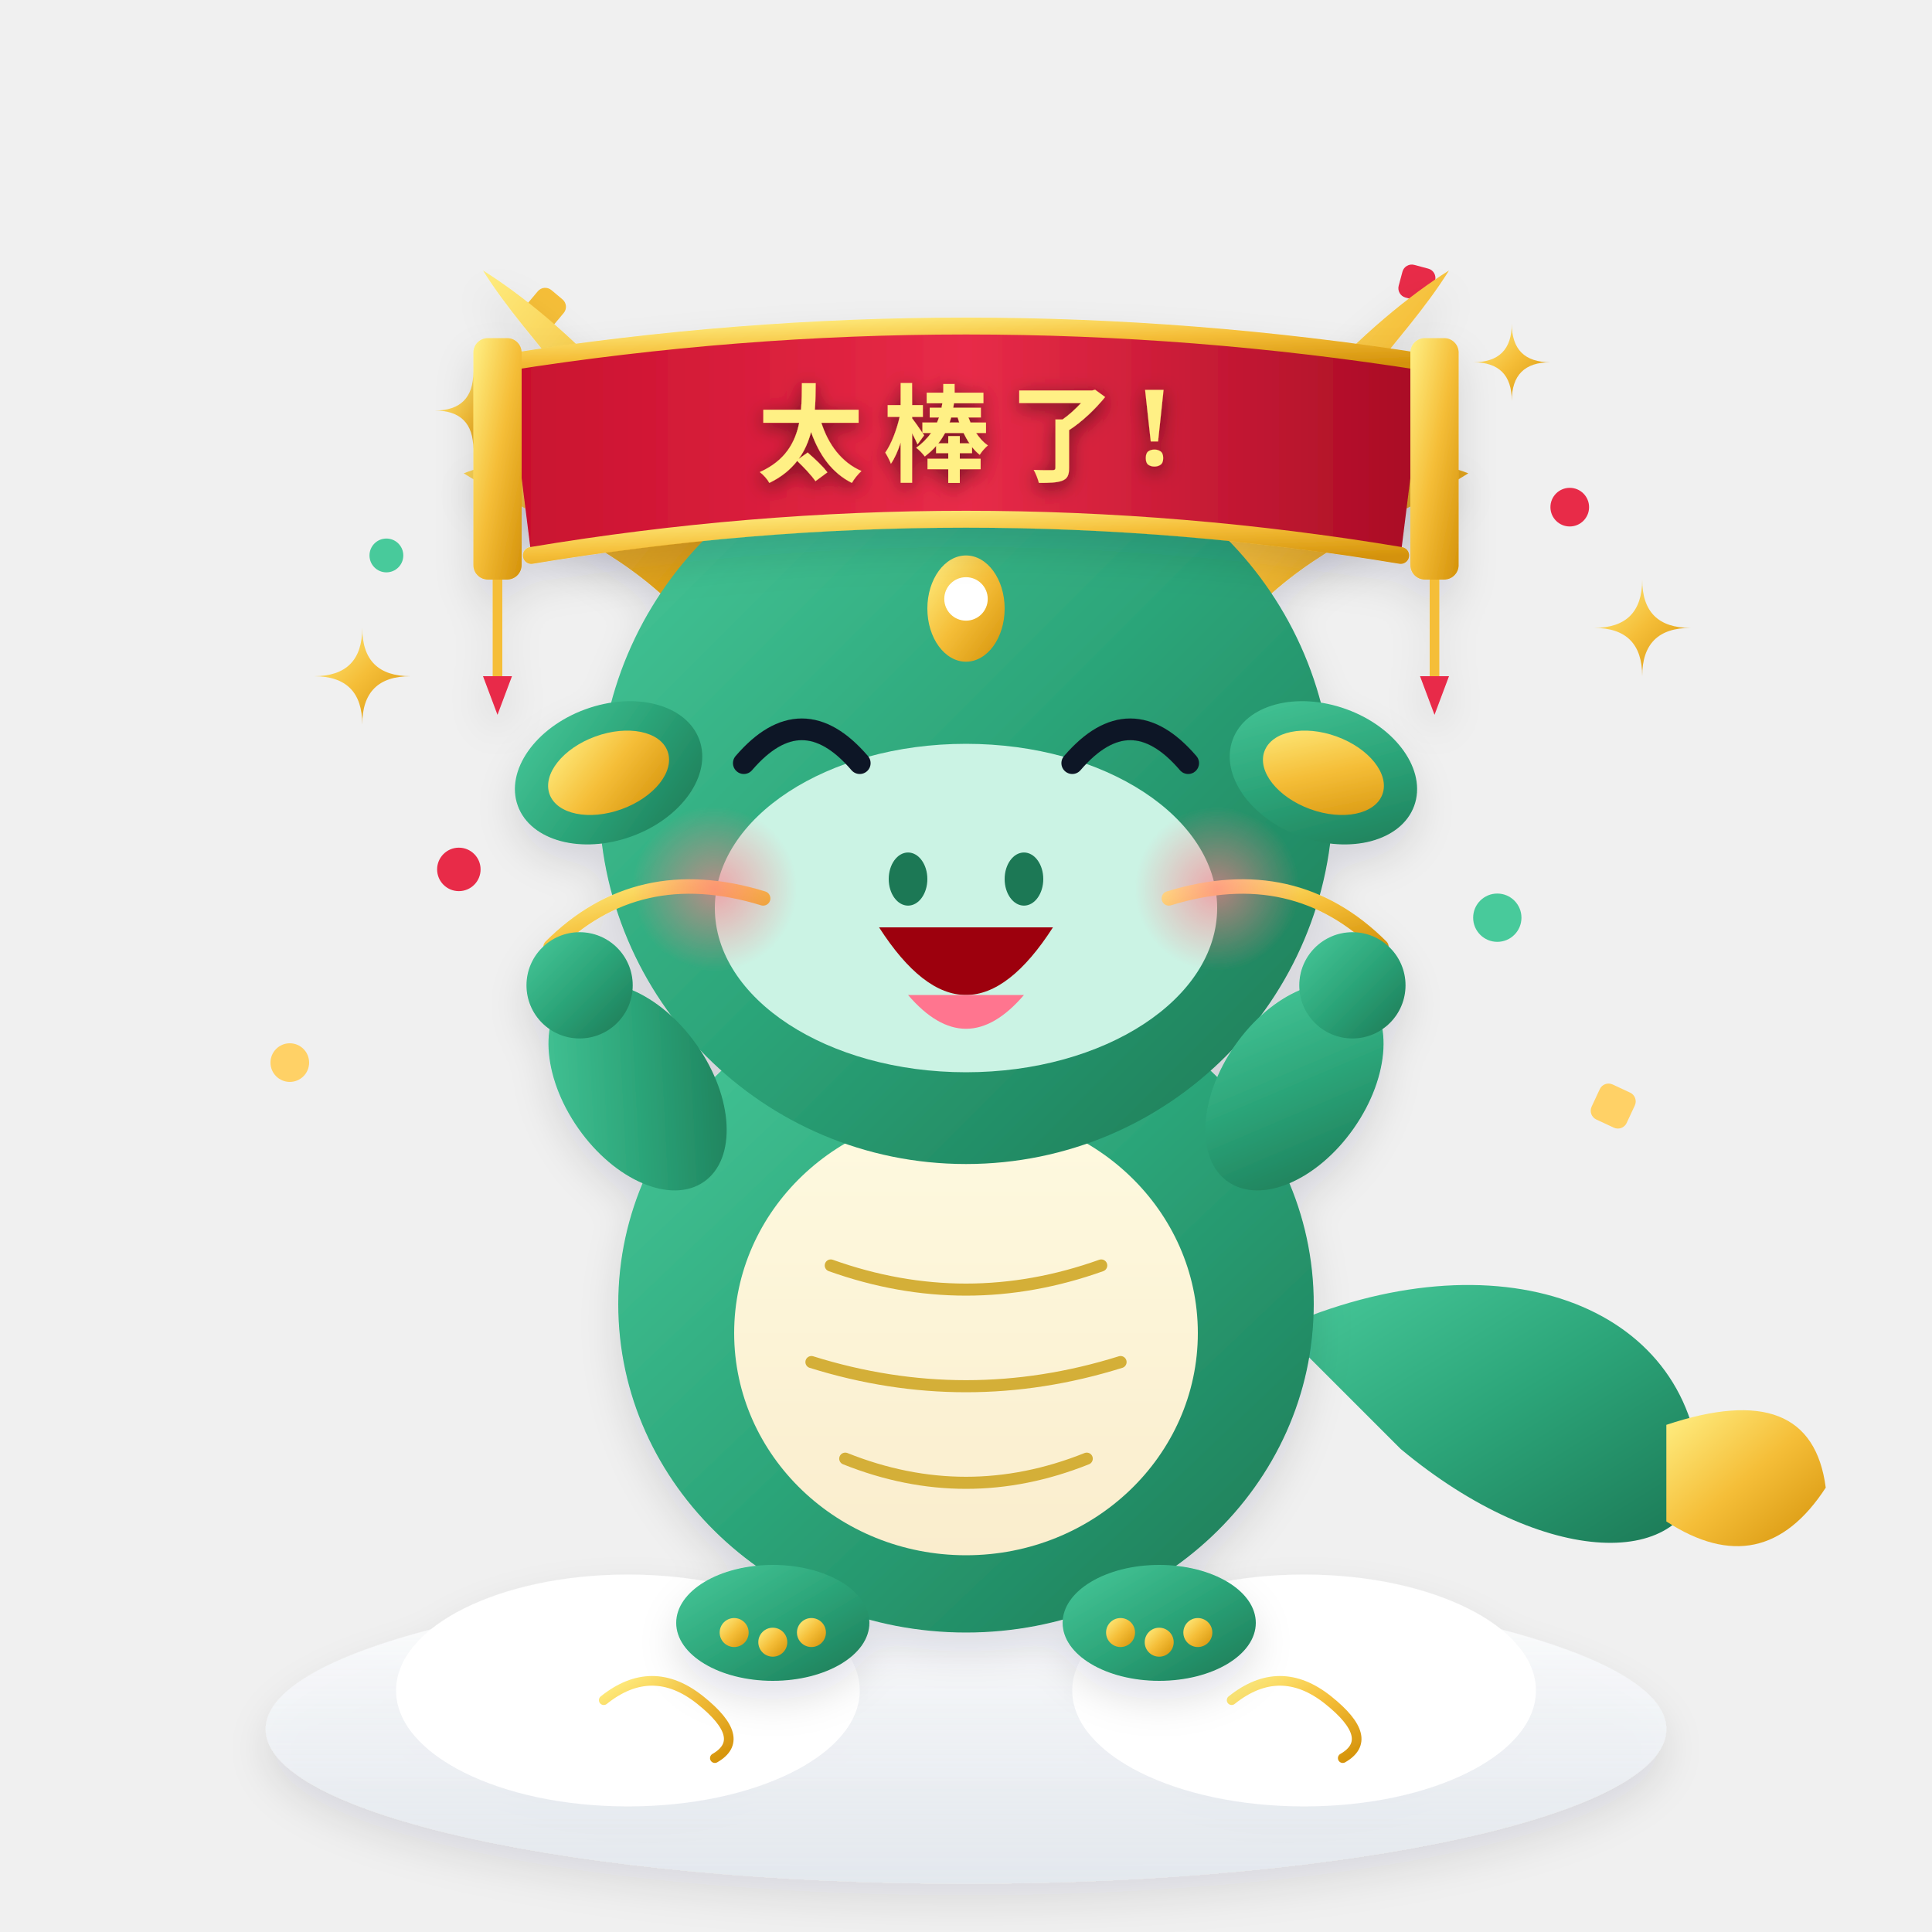
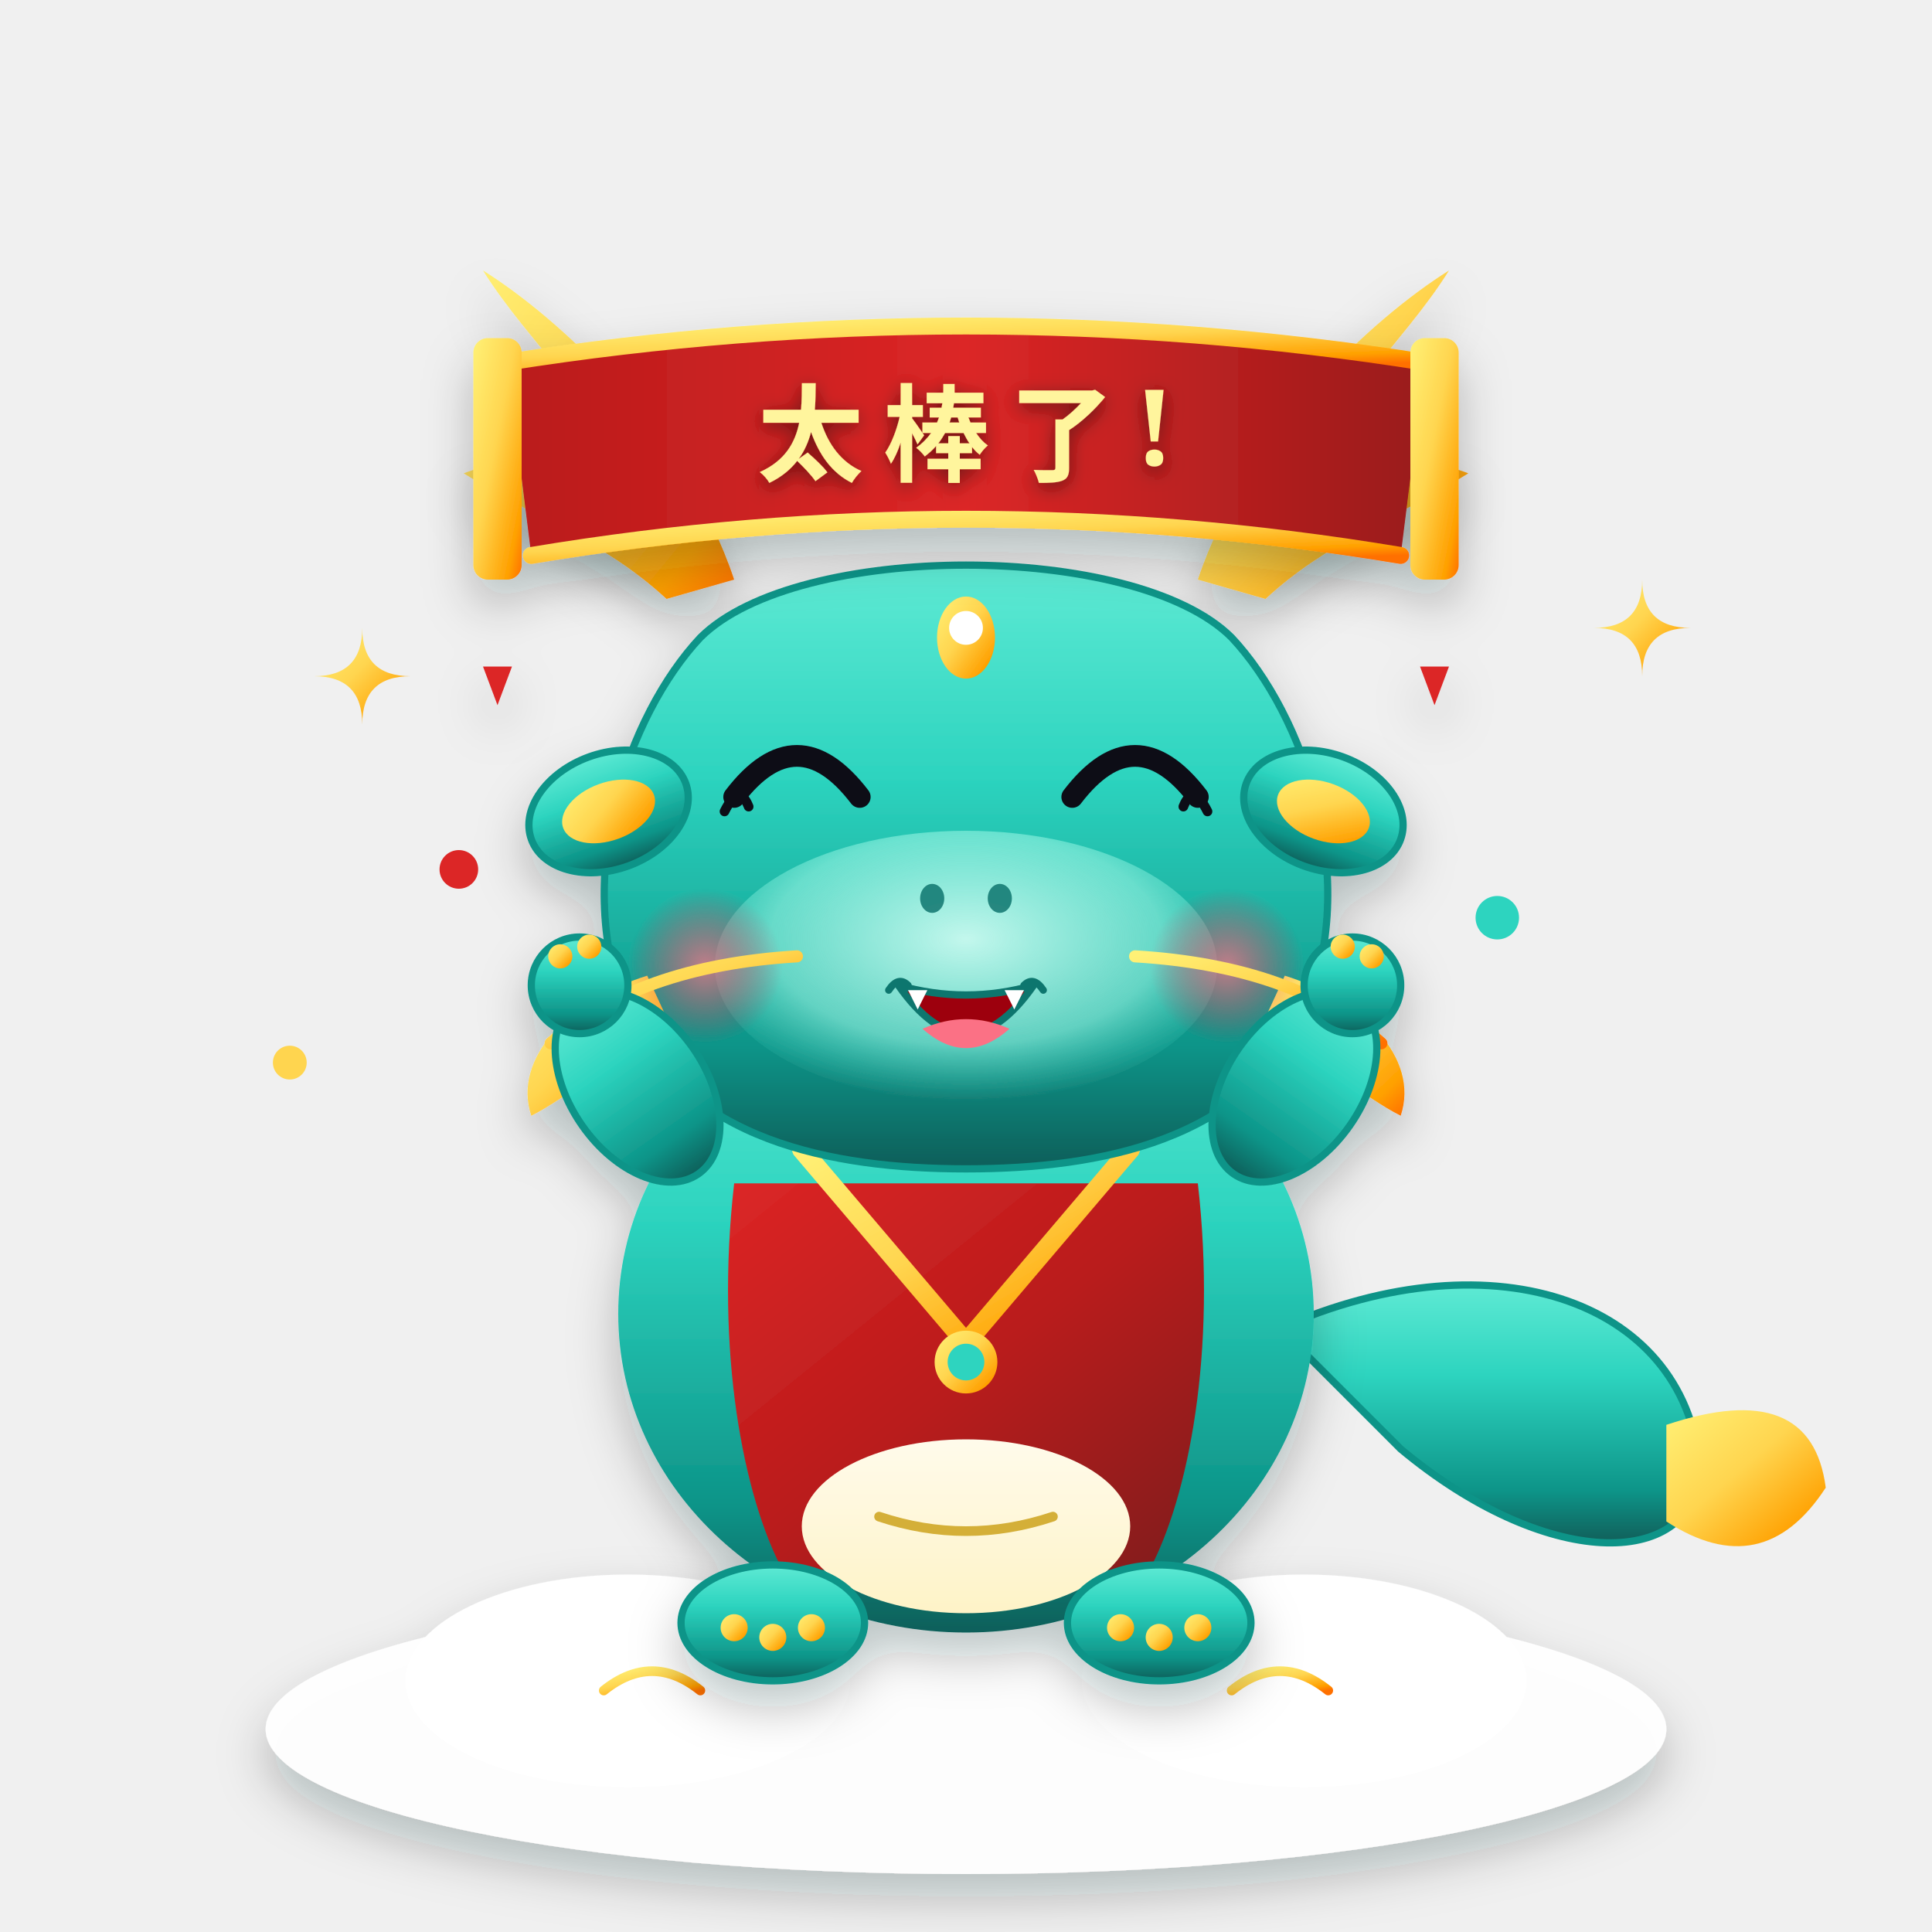
<svg xmlns="http://www.w3.org/2000/svg" viewBox="0 0 400 400" width="100%" height="100%">
  <defs>
-     <linearGradient id="cheerJadeGrad" x1="0%" y1="0%" x2="100%" y2="100%">
-       <stop offset="0%" stop-color="#48ca9b" />
-       <stop offset="50%" stop-color="#2ca579" />
-       <stop offset="100%" stop-color="#1b7855" />
+     <linearGradient id="cheerSkin" x1="0%" y1="0%" x2="0%" y2="100%">
+       <stop offset="0%" stop-color="#5eead4" />
+       <stop offset="35%" stop-color="#2dd4bf" />
+       <stop offset="80%" stop-color="#0d9488" />
+       <stop offset="100%" stop-color="#115e59" />
    </linearGradient>
-     <linearGradient id="cheerGoldGrad" x1="0%" y1="0%" x2="100%" y2="100%">
-       <stop offset="0%" stop-color="#fff085" />
-       <stop offset="50%" stop-color="#f5be38" />
-       <stop offset="100%" stop-color="#d4920a" />
+     <linearGradient id="cheerVest" x1="0%" y1="0%" x2="100%" y2="100%">
+       <stop offset="0%" stop-color="#dc2626" />
+       <stop offset="50%" stop-color="#b91c1c" />
+       <stop offset="100%" stop-color="#7f1d1d" />
    </linearGradient>
-     <linearGradient id="cheerBellyGrad" x1="0%" y1="0%" x2="0%" y2="100%">
-       <stop offset="0%" stop-color="#fefae0" />
-       <stop offset="100%" stop-color="#faedcd" />
+     <linearGradient id="cheerGold" x1="0%" y1="0%" x2="100%" y2="100%">
+       <stop offset="0%" stop-color="#fff176" />
+       <stop offset="45%" stop-color="#ffd54f" />
+       <stop offset="85%" stop-color="#ffa000" />
+       <stop offset="100%" stop-color="#ff6f00" />
    </linearGradient>
-     <linearGradient id="bannerRedGrad" x1="0%" y1="0%" x2="100%" y2="0%">
-       <stop offset="0%" stop-color="#c8102e" />
-       <stop offset="50%" stop-color="#e82b48" />
-       <stop offset="100%" stop-color="#a80b24" />
+     <linearGradient id="cheerBelly" x1="0%" y1="0%" x2="0%" y2="100%">
+       <stop offset="0%" stop-color="#fffbeb" />
+       <stop offset="100%" stop-color="#fef3c7" />
    </linearGradient>
-     <linearGradient id="cheerCloudGrad" x1="0%" y1="0%" x2="0%" y2="100%">
-       <stop offset="0%" stop-color="#ffffff" stop-opacity="0.95" />
-       <stop offset="100%" stop-color="#e2e8f0" stop-opacity="0.75" />
+     <radialGradient id="cheerMuzzle" cx="50%" cy="40%" r="60%">
+       <stop offset="0%" stop-color="#ccfbf1" stop-opacity="0.95" />
+       <stop offset="65%" stop-color="#99f6e4" stop-opacity="0.6" />
+       <stop offset="100%" stop-color="#5eead4" stop-opacity="0" />
+     </radialGradient>
+     <radialGradient id="cheerBlush" cx="50%" cy="50%" r="50%">
+       <stop offset="0%" stop-color="#fb7185" stop-opacity="0.75" />
+       <stop offset="60%" stop-color="#f43f5e" stop-opacity="0.3" />
+       <stop offset="100%" stop-color="#e11d48" stop-opacity="0" />
+     </radialGradient>
+     <linearGradient id="bannerRed" x1="0%" y1="0%" x2="100%" y2="0%">
+       <stop offset="0%" stop-color="#b91c1c" />
+       <stop offset="50%" stop-color="#dc2626" />
+       <stop offset="100%" stop-color="#991b1b" />
    </linearGradient>
-     <radialGradient id="cheerBlush" cx="50%" cy="50%" r="50%">
-       <stop offset="0%" stop-color="#ff7b89" stop-opacity="0.65" />
-       <stop offset="100%" stop-color="#ff7b89" stop-opacity="0" />
-     </radialGradient>
-     <filter id="cheerShadow" x="-20%" y="-20%" width="140%" height="140%">
-       <feDropShadow dx="0" dy="4" stdDeviation="4" flood-color="#0f172a" flood-opacity="0.12" />
+     <filter id="softDrop" x="-20%" y="-20%" width="140%" height="140%">
+       <feDropShadow dx="0" dy="5" stdDeviation="5" flood-color="#0f172a" flood-opacity="0.25" />
    </filter>
  </defs>
  <style>
    .cheer-jump {
-       animation: dragonCheerJump 2.4s ease-in-out infinite;
-       transform-origin: 200px 300px;
+       animation: dragonJump 2.4s ease-in-out infinite;
+       transform-origin: 200px 310px;
    }
    .banner-wave {
-       animation: bannerWave 2.4s ease-in-out infinite;
-       transform-origin: 200px 90px;
+       animation: bannerFloat 2.4s ease-in-out infinite;
+       transform-origin: 200px 85px;
    }
    .tail-wag {
      animation: tailCheerWag 1.8s ease-in-out infinite;
-       transform-origin: 270px 290px;
+       transform-origin: 265px 290px;
    }
-     .confetti-pop-1 {
-       animation: popSparkle 2s ease-in-out infinite alternate;
-     }
-     .confetti-pop-2 {
-       animation: popSparkle 2s ease-in-out infinite alternate 1s;
+     .confetti-pop {
+       animation: sparklePop 2s ease-in-out infinite alternate;
    }

-     @keyframes dragonCheerJump {
-       0%, 100% {
-         transform: translateY(0) scale(1);
-       }
-       40% {
-         transform: translateY(-16px) scale(1.03);
-       }
-       70% {
-         transform: translateY(-6px) scale(1.01);
-       }
+     @keyframes dragonJump {
+       0%, 100% { transform: translateY(0) scale(1); }
+       40% { transform: translateY(-15px) scale(1.02); }
+       70% { transform: translateY(-5px) scale(1.01); }
    }
-     @keyframes bannerWave {
-       0%, 100% {
-         transform: rotate(0deg);
-       }
-       50% {
-         transform: rotate(2deg) translateY(-2px);
-       }
+     @keyframes bannerFloat {
+       0%, 100% { transform: rotate(0deg); }
+       50% { transform: rotate(2deg) translateY(-2px); }
    }
    @keyframes tailCheerWag {
-       0%, 100% {
-         transform: rotate(-4deg);
-       }
-       50% {
-         transform: rotate(10deg);
-       }
+       0%, 100% { transform: rotate(-4deg); }
+       50% { transform: rotate(10deg); }
    }
-     @keyframes popSparkle {
-       0% {
-         opacity: 0.35;
-         transform: scale(0.85);
-       }
-       100% {
-         opacity: 1;
-         transform: scale(1.18);
-       }
+     @keyframes sparklePop {
+       0% { opacity: 0.35; transform: scale(0.85); }
+       100% { opacity: 1; transform: scale(1.15); }
    }
  </style>
-   <g filter="url(#cheerShadow)">
-     <ellipse cx="200" cy="358" rx="145" ry="32" fill="url(#cheerCloudGrad)" />
-     <ellipse cx="130" cy="350" rx="48" ry="24" fill="#ffffff" />
-     <ellipse cx="270" cy="350" rx="48" ry="24" fill="#ffffff" />
-     <path d="M 125 352 Q 135 344 145 352 Q 155 360 148 364" fill="none" stroke="url(#cheerGoldGrad)" stroke-width="2" stroke-linecap="round" />
-     <path d="M 255 352 Q 265 344 275 352 Q 285 360 278 364" fill="none" stroke="url(#cheerGoldGrad)" stroke-width="2" stroke-linecap="round" />
+   <g filter="url(#softDrop)">
+     <ellipse cx="200" cy="358" rx="145" ry="30" fill="#ffffff" opacity="0.95" />
+     <ellipse cx="130" cy="348" rx="46" ry="22" fill="#ffffff" />
+     <ellipse cx="270" cy="348" rx="46" ry="22" fill="#ffffff" />
+     <path d="M 125 350 Q 135 342 145 350" fill="none" stroke="url(#cheerGold)" stroke-width="2" stroke-linecap="round" />
+     <path d="M 255 350 Q 265 342 275 350" fill="none" stroke="url(#cheerGold)" stroke-width="2" stroke-linecap="round" />
  </g>
-   <g class="confetti-pop-1">
-     <path d="M 65 140 Q 75 140 75 130 Q 75 140 85 140 Q 75 140 75 150 Q 75 140 65 140 Z" fill="url(#cheerGoldGrad)" />
-     <path d="M 330 130 Q 340 130 340 120 Q 340 130 350 130 Q 340 130 340 140 Q 340 130 330 130 Z" fill="url(#cheerGoldGrad)" />
-     <circle cx="95" cy="180" r="4.5" fill="#e82b48" />
-     <circle cx="310" cy="190" r="5" fill="#48ca9b" />
-     <circle cx="60" cy="220" r="4" fill="#ffd166" />
-     <rect x="330" y="225" width="8" height="8" rx="2" fill="#ffd166" transform="rotate(25 334 229)" />
-   </g>
-   <g class="confetti-pop-2">
-     <path d="M 90 85 Q 98 85 98 77 Q 98 85 106 85 Q 98 85 98 93 Q 98 85 90 85 Z" fill="url(#cheerGoldGrad)" />
-     <path d="M 305 75 Q 313 75 313 67 Q 313 75 321 75 Q 313 75 313 83 Q 313 75 305 75 Z" fill="url(#cheerGoldGrad)" />
-     <circle cx="80" cy="115" r="3.5" fill="#48ca9b" />
-     <circle cx="325" cy="105" r="4" fill="#e82b48" />
-     <rect x="110" y="60" width="7" height="7" rx="2" fill="#f5be38" transform="rotate(40 113 63)" />
-     <rect x="290" y="55" width="7" height="7" rx="2" fill="#e82b48" transform="rotate(15 293 58)" />
+   <g class="confetti-pop">
+     <path d="M 65 140 Q 75 140 75 130 Q 75 140 85 140 Q 75 140 75 150 Q 75 140 65 140 Z" fill="url(#cheerGold)" />
+     <path d="M 330 130 Q 340 130 340 120 Q 340 130 350 130 Q 340 130 340 140 Q 340 130 330 130 Z" fill="url(#cheerGold)" />
+     <circle cx="95" cy="180" r="4" fill="#dc2626" />
+     <circle cx="310" cy="190" r="4.5" fill="#2dd4bf" />
+     <circle cx="60" cy="220" r="3.5" fill="#ffd54f" />
  </g>
  <g class="tail-wag">
-     <path d="M 265 275 C 310 255, 350 270, 352 305 C 350 325, 320 325, 290 300 Z" fill="url(#cheerJadeGrad)" />
-     <path d="M 345 295 Q 375 285 378 308 Q 365 328 345 315 Z" fill="url(#cheerGoldGrad)" />
+     <path d="M 265 275 C 310 255, 350 270, 352 305 C 350 325, 320 325, 290 300 Z" fill="url(#cheerSkin)" stroke="#0d9488" stroke-width="1.5" />
+     <path d="M 345 295 Q 375 285 378 308 Q 365 328 345 315 Z" fill="url(#cheerGold)" />
  </g>
-   <g class="cheer-jump" filter="url(#cheerShadow)">
-     <ellipse cx="200" cy="270" rx="72" ry="68" fill="url(#cheerJadeGrad)" />
-     <ellipse cx="200" cy="276" rx="48" ry="46" fill="url(#cheerBellyGrad)" />
-     <path d="M 172 262 Q 200 272 228 262" fill="none" stroke="#d4af37" stroke-width="2.5" stroke-linecap="round" />
-     <path d="M 168 282 Q 200 292 232 282" fill="none" stroke="#d4af37" stroke-width="2.5" stroke-linecap="round" />
-     <path d="M 175 302 Q 200 312 225 302" fill="none" stroke="#d4af37" stroke-width="2.5" stroke-linecap="round" />
-     <polygon points="196,100 204,100 200,85" fill="url(#cheerGoldGrad)" />
-     <polygon points="196,118 204,118 200,104" fill="url(#cheerGoldGrad)" />
-     <ellipse cx="160" cy="336" rx="20" ry="12" fill="url(#cheerJadeGrad)" />
-     <ellipse cx="240" cy="336" rx="20" ry="12" fill="url(#cheerJadeGrad)" />
-     <circle cx="152" cy="338" r="3" fill="url(#cheerGoldGrad)" />
-     <circle cx="160" cy="340" r="3" fill="url(#cheerGoldGrad)" />
-     <circle cx="168" cy="338" r="3" fill="url(#cheerGoldGrad)" />
-     <circle cx="232" cy="338" r="3" fill="url(#cheerGoldGrad)" />
-     <circle cx="240" cy="340" r="3" fill="url(#cheerGoldGrad)" />
-     <circle cx="248" cy="338" r="3" fill="url(#cheerGoldGrad)" />
-     <path d="M 152 120 C 142 90, 116 66, 100 56 C 110 72, 124 82, 132 106 C 118 96, 106 94, 96 98 C 112 108, 125 112, 138 124 Z" fill="url(#cheerGoldGrad)" />
-     <path d="M 248 120 C 258 90, 284 66, 300 56 C 290 72, 276 82, 268 106 C 282 96, 294 94, 304 98 C 288 108, 275 112, 262 124 Z" fill="url(#cheerGoldGrad)" />
-     <circle cx="200" cy="165" r="76" fill="url(#cheerJadeGrad)" />
-     <ellipse cx="126" cy="160" rx="20" ry="14" fill="url(#cheerJadeGrad)" transform="rotate(-20 126 160)" />
-     <ellipse cx="126" cy="160" rx="13" ry="8" fill="url(#cheerGoldGrad)" transform="rotate(-20 126 160)" />
-     <ellipse cx="274" cy="160" rx="20" ry="14" fill="url(#cheerJadeGrad)" transform="rotate(20 274 160)" />
-     <ellipse cx="274" cy="160" rx="13" ry="8" fill="url(#cheerGoldGrad)" transform="rotate(20 274 160)" />
-     <ellipse cx="200" cy="126" rx="8" ry="11" fill="url(#cheerGoldGrad)" />
-     <circle cx="200" cy="124" r="4.5" fill="#ffffff" />
-     <ellipse cx="200" cy="188" rx="52" ry="34" fill="#cbf3e4" />
-     <ellipse cx="188" cy="182" rx="4" ry="5.5" fill="#1b7855" />
-     <ellipse cx="212" cy="182" rx="4" ry="5.5" fill="#1b7855" />
-     <path d="M 182 192 Q 200 220 218 192 Z" fill="#9d0208" />
-     <path d="M 188 206 Q 200 220 212 206 Z" fill="#ff758f" />
-     <path d="M 158 186 Q 132 178 114 196" fill="none" stroke="url(#cheerGoldGrad)" stroke-width="3" stroke-linecap="round" />
-     <path d="M 242 186 Q 268 178 286 196" fill="none" stroke="url(#cheerGoldGrad)" stroke-width="3" stroke-linecap="round" />
-     <circle cx="148" cy="184" r="17" fill="url(#cheerBlush)" />
-     <circle cx="252" cy="184" r="17" fill="url(#cheerBlush)" />
-     <path d="M 154 158 Q 166 144 178 158" fill="none" stroke="#111827" stroke-width="4.5" stroke-linecap="round" />
-     <path d="M 222 158 Q 234 144 246 158" fill="none" stroke="#111827" stroke-width="4.5" stroke-linecap="round" />
-     <ellipse cx="132" cy="225" rx="15" ry="24" fill="url(#cheerJadeGrad)" transform="rotate(-35 132 225)" />
-     <circle cx="120" cy="204" r="11" fill="url(#cheerJadeGrad)" />
-     <ellipse cx="268" cy="225" rx="15" ry="24" fill="url(#cheerJadeGrad)" transform="rotate(35 268 225)" />
-     <circle cx="280" cy="204" r="11" fill="url(#cheerJadeGrad)" />
+   <g class="cheer-jump" filter="url(#softDrop)">
+     <ellipse cx="200" cy="272" rx="72" ry="66" fill="url(#cheerSkin)" />
+     <path d="M 152 245 C 148 280, 154 310, 162 325 L 238 325 C 246 310, 252 280, 248 245 Z" fill="url(#cheerVest)" />
+     <path d="M 166 238 L 200 278 L 234 238" fill="none" stroke="url(#cheerGold)" stroke-width="4" stroke-linecap="round" stroke-linejoin="round" />
+     <circle cx="200" cy="282" r="6.5" fill="url(#cheerGold)" />
+     <circle cx="200" cy="282" r="3.8" fill="#2dd4bf" />
+     <ellipse cx="200" cy="316" rx="34" ry="18" fill="url(#cheerBelly)" />
+     <path d="M 182 314 Q 200 320 218 314" fill="none" stroke="#d4af37" stroke-width="2" stroke-linecap="round" />
+     <ellipse cx="160" cy="336" rx="19" ry="12" fill="url(#cheerSkin)" stroke="#0d9488" stroke-width="1.5" />
+     <circle cx="152" cy="337" r="2.8" fill="url(#cheerGold)" />
+     <circle cx="160" cy="339" r="2.8" fill="url(#cheerGold)" />
+     <circle cx="168" cy="337" r="2.8" fill="url(#cheerGold)" />
+     <ellipse cx="240" cy="336" rx="19" ry="12" fill="url(#cheerSkin)" stroke="#0d9488" stroke-width="1.5" />
+     <circle cx="232" cy="337" r="2.8" fill="url(#cheerGold)" />
+     <circle cx="240" cy="339" r="2.8" fill="url(#cheerGold)" />
+     <circle cx="248" cy="337" r="2.8" fill="url(#cheerGold)" />
+     <path d="M 152 120 C 142 90, 116 66, 100 56 C 110 72, 124 82, 132 106 C 118 96, 106 94, 96 98 C 112 108, 125 112, 138 124 Z" fill="url(#cheerGold)" />
+     <path d="M 248 120 C 258 90, 284 66, 300 56 C 290 72, 276 82, 268 106 C 282 96, 294 94, 304 98 C 288 108, 275 112, 262 124 Z" fill="url(#cheerGold)" />
+     <path d="M 145 132 C 130 148, 118 182, 130 210 C 142 236, 172 242, 200 242 C 228 242, 258 236, 270 210 C 282 182, 270 148, 255 132 C 235 112, 165 112, 145 132 Z" fill="url(#cheerSkin)" stroke="#0d9488" stroke-width="1.5" />
+     <path d="M 134 202 C 118 207, 106 219, 110 231 C 118 227, 126 219, 140 215 Z" fill="url(#cheerGold)" />
+     <path d="M 266 202 C 282 207, 294 219, 290 231 C 282 227, 274 219, 260 215 Z" fill="url(#cheerGold)" />
+     <ellipse cx="126" cy="168" rx="17" ry="12" fill="url(#cheerSkin)" stroke="#0d9488" stroke-width="1.5" transform="rotate(-20 126 168)" />
+     <ellipse cx="126" cy="168" rx="10" ry="6" fill="url(#cheerGold)" transform="rotate(-20 126 168)" />
+     <ellipse cx="274" cy="168" rx="17" ry="12" fill="url(#cheerSkin)" stroke="#0d9488" stroke-width="1.5" transform="rotate(20 274 168)" />
+     <ellipse cx="274" cy="168" rx="10" ry="6" fill="url(#cheerGold)" transform="rotate(20 274 168)" />
+     <ellipse cx="200" cy="200" rx="52" ry="28" fill="url(#cheerMuzzle)" />
+     <circle cx="146" cy="200" r="16" fill="url(#cheerBlush)" />
+     <circle cx="254" cy="200" r="16" fill="url(#cheerBlush)" />
+     <path d="M 165 198 Q 132 200 114 216" fill="none" stroke="url(#cheerGold)" stroke-width="2.5" stroke-linecap="round" />
+     <path d="M 235 198 Q 268 200 286 216" fill="none" stroke="url(#cheerGold)" stroke-width="2.5" stroke-linecap="round" />
+     <g opacity="0.85">
+       <ellipse cx="193" cy="186" rx="2.5" ry="3" fill="#0f766e" />
+       <ellipse cx="207" cy="186" rx="2.5" ry="3" fill="#0f766e" />
+     </g>
+     <path d="M 186 204 Q 200 224 214 204 Q 200 208 186 204 Z" fill="#9d0208" stroke="#0f766e" stroke-width="1.5" stroke-linejoin="round" />
+     <path d="M 191 213 Q 200 221 209 213 Q 200 209 191 213 Z" fill="#fb7185" />
+     <polygon points="188,205 192,205 190,209" fill="#ffffff" />
+     <polygon points="208,205 212,205 210,209" fill="#ffffff" />
+     <path d="M 184 205 Q 186 202 188 204" fill="none" stroke="#0f766e" stroke-width="1.5" stroke-linecap="round" />
+     <path d="M 216 205 Q 214 202 212 204" fill="none" stroke="#0f766e" stroke-width="1.5" stroke-linecap="round" />
+     <g>
+       <path d="M 152 165 Q 165 148 178 165" fill="none" stroke="#090d16" stroke-width="4.5" stroke-linecap="round" />
+       <path d="M 150 168 Q 153 162 155 167" fill="none" stroke="#090d16" stroke-width="2" stroke-linecap="round" />
+       <path d="M 222 165 Q 235 148 248 165" fill="none" stroke="#090d16" stroke-width="4.5" stroke-linecap="round" />
+       <path d="M 245 167 Q 247 162 250 168" fill="none" stroke="#090d16" stroke-width="2" stroke-linecap="round" />
+     </g>
+     <ellipse cx="200" cy="132" rx="6" ry="8.5" fill="url(#cheerGold)" />
+     <circle cx="200" cy="130" r="3.5" fill="#ffffff" />
+     <ellipse cx="132" cy="225" rx="14" ry="22" fill="url(#cheerSkin)" stroke="#0d9488" stroke-width="1.5" transform="rotate(-35 132 225)" />
+     <circle cx="120" cy="204" r="10" fill="url(#cheerSkin)" stroke="#0d9488" stroke-width="1.5" />
+     <circle cx="116" cy="198" r="2.5" fill="url(#cheerGold)" />
+     <circle cx="122" cy="196" r="2.5" fill="url(#cheerGold)" />
+     <ellipse cx="268" cy="225" rx="14" ry="22" fill="url(#cheerSkin)" stroke="#0d9488" stroke-width="1.5" transform="rotate(35 268 225)" />
+     <circle cx="280" cy="204" r="10" fill="url(#cheerSkin)" stroke="#0d9488" stroke-width="1.5" />
+     <circle cx="278" cy="196" r="2.5" fill="url(#cheerGold)" />
+     <circle cx="284" cy="198" r="2.5" fill="url(#cheerGold)" />
  </g>
-   <g class="banner-wave" filter="url(#cheerShadow)">
-     <path d="M 105 75 Q 200 60 295 75 L 290 115 Q 200 100 110 115 Z" fill="url(#bannerRedGrad)" />
-     <path d="M 105 75 Q 200 60 295 75" fill="none" stroke="url(#cheerGoldGrad)" stroke-width="3.5" stroke-linecap="round" />
-     <path d="M 110 115 Q 200 100 290 115" fill="none" stroke="url(#cheerGoldGrad)" stroke-width="3.5" stroke-linecap="round" />
-     <rect x="98" y="70" width="10" height="50" rx="3" fill="url(#cheerGoldGrad)" />
-     <rect x="292" y="70" width="10" height="50" rx="3" fill="url(#cheerGoldGrad)" />
-     <line x1="103" y1="120" x2="103" y2="140" stroke="#f5be38" stroke-width="2" />
-     <polygon points="100,140 106,140 103,148" fill="#e82b48" />
-     <line x1="297" y1="120" x2="297" y2="140" stroke="#f5be38" stroke-width="2" />
-     <polygon points="294,140 300,140 297,148" fill="#e82b48" />
-     <text x="200" y="98" font-family="'Noto Serif SC', 'Songti SC', 'STSong', serif" font-size="22" font-weight="900" fill="#fff085" text-anchor="middle" letter-spacing="4" filter="drop-shadow(0 1px 2px rgba(0,0,0,0.5))">太棒了!</text>
+   <g class="banner-wave" filter="url(#softDrop)">
+     <path d="M 105 75 Q 200 60 295 75 L 290 115 Q 200 100 110 115 Z" fill="url(#bannerRed)" />
+     <path d="M 105 75 Q 200 60 295 75" fill="none" stroke="url(#cheerGold)" stroke-width="3.5" stroke-linecap="round" />
+     <path d="M 110 115 Q 200 100 290 115" fill="none" stroke="url(#cheerGold)" stroke-width="3.5" stroke-linecap="round" />
+     <rect x="98" y="70" width="10" height="50" rx="3" fill="url(#cheerGold)" />
+     <rect x="292" y="70" width="10" height="50" rx="3" fill="url(#cheerGold)" />
+     <line x1="103" y1="120" x2="103" y2="138" stroke="url(#cheerGold)" stroke-width="2" />
+     <polygon points="100,138 106,138 103,146" fill="#dc2626" />
+     <line x1="297" y1="120" x2="297" y2="138" stroke="url(#cheerGold)" stroke-width="2" />
+     <polygon points="294,138 300,138 297,146" fill="#dc2626" />
+     <text x="200" y="98" font-family="'Noto Serif SC', 'Songti SC', 'STSong', serif" font-size="22" font-weight="900" fill="#fff59d" text-anchor="middle" letter-spacing="4" filter="drop-shadow(0 1px 2px rgba(0,0,0,0.5))">太棒了!</text>
  </g>
</svg>
